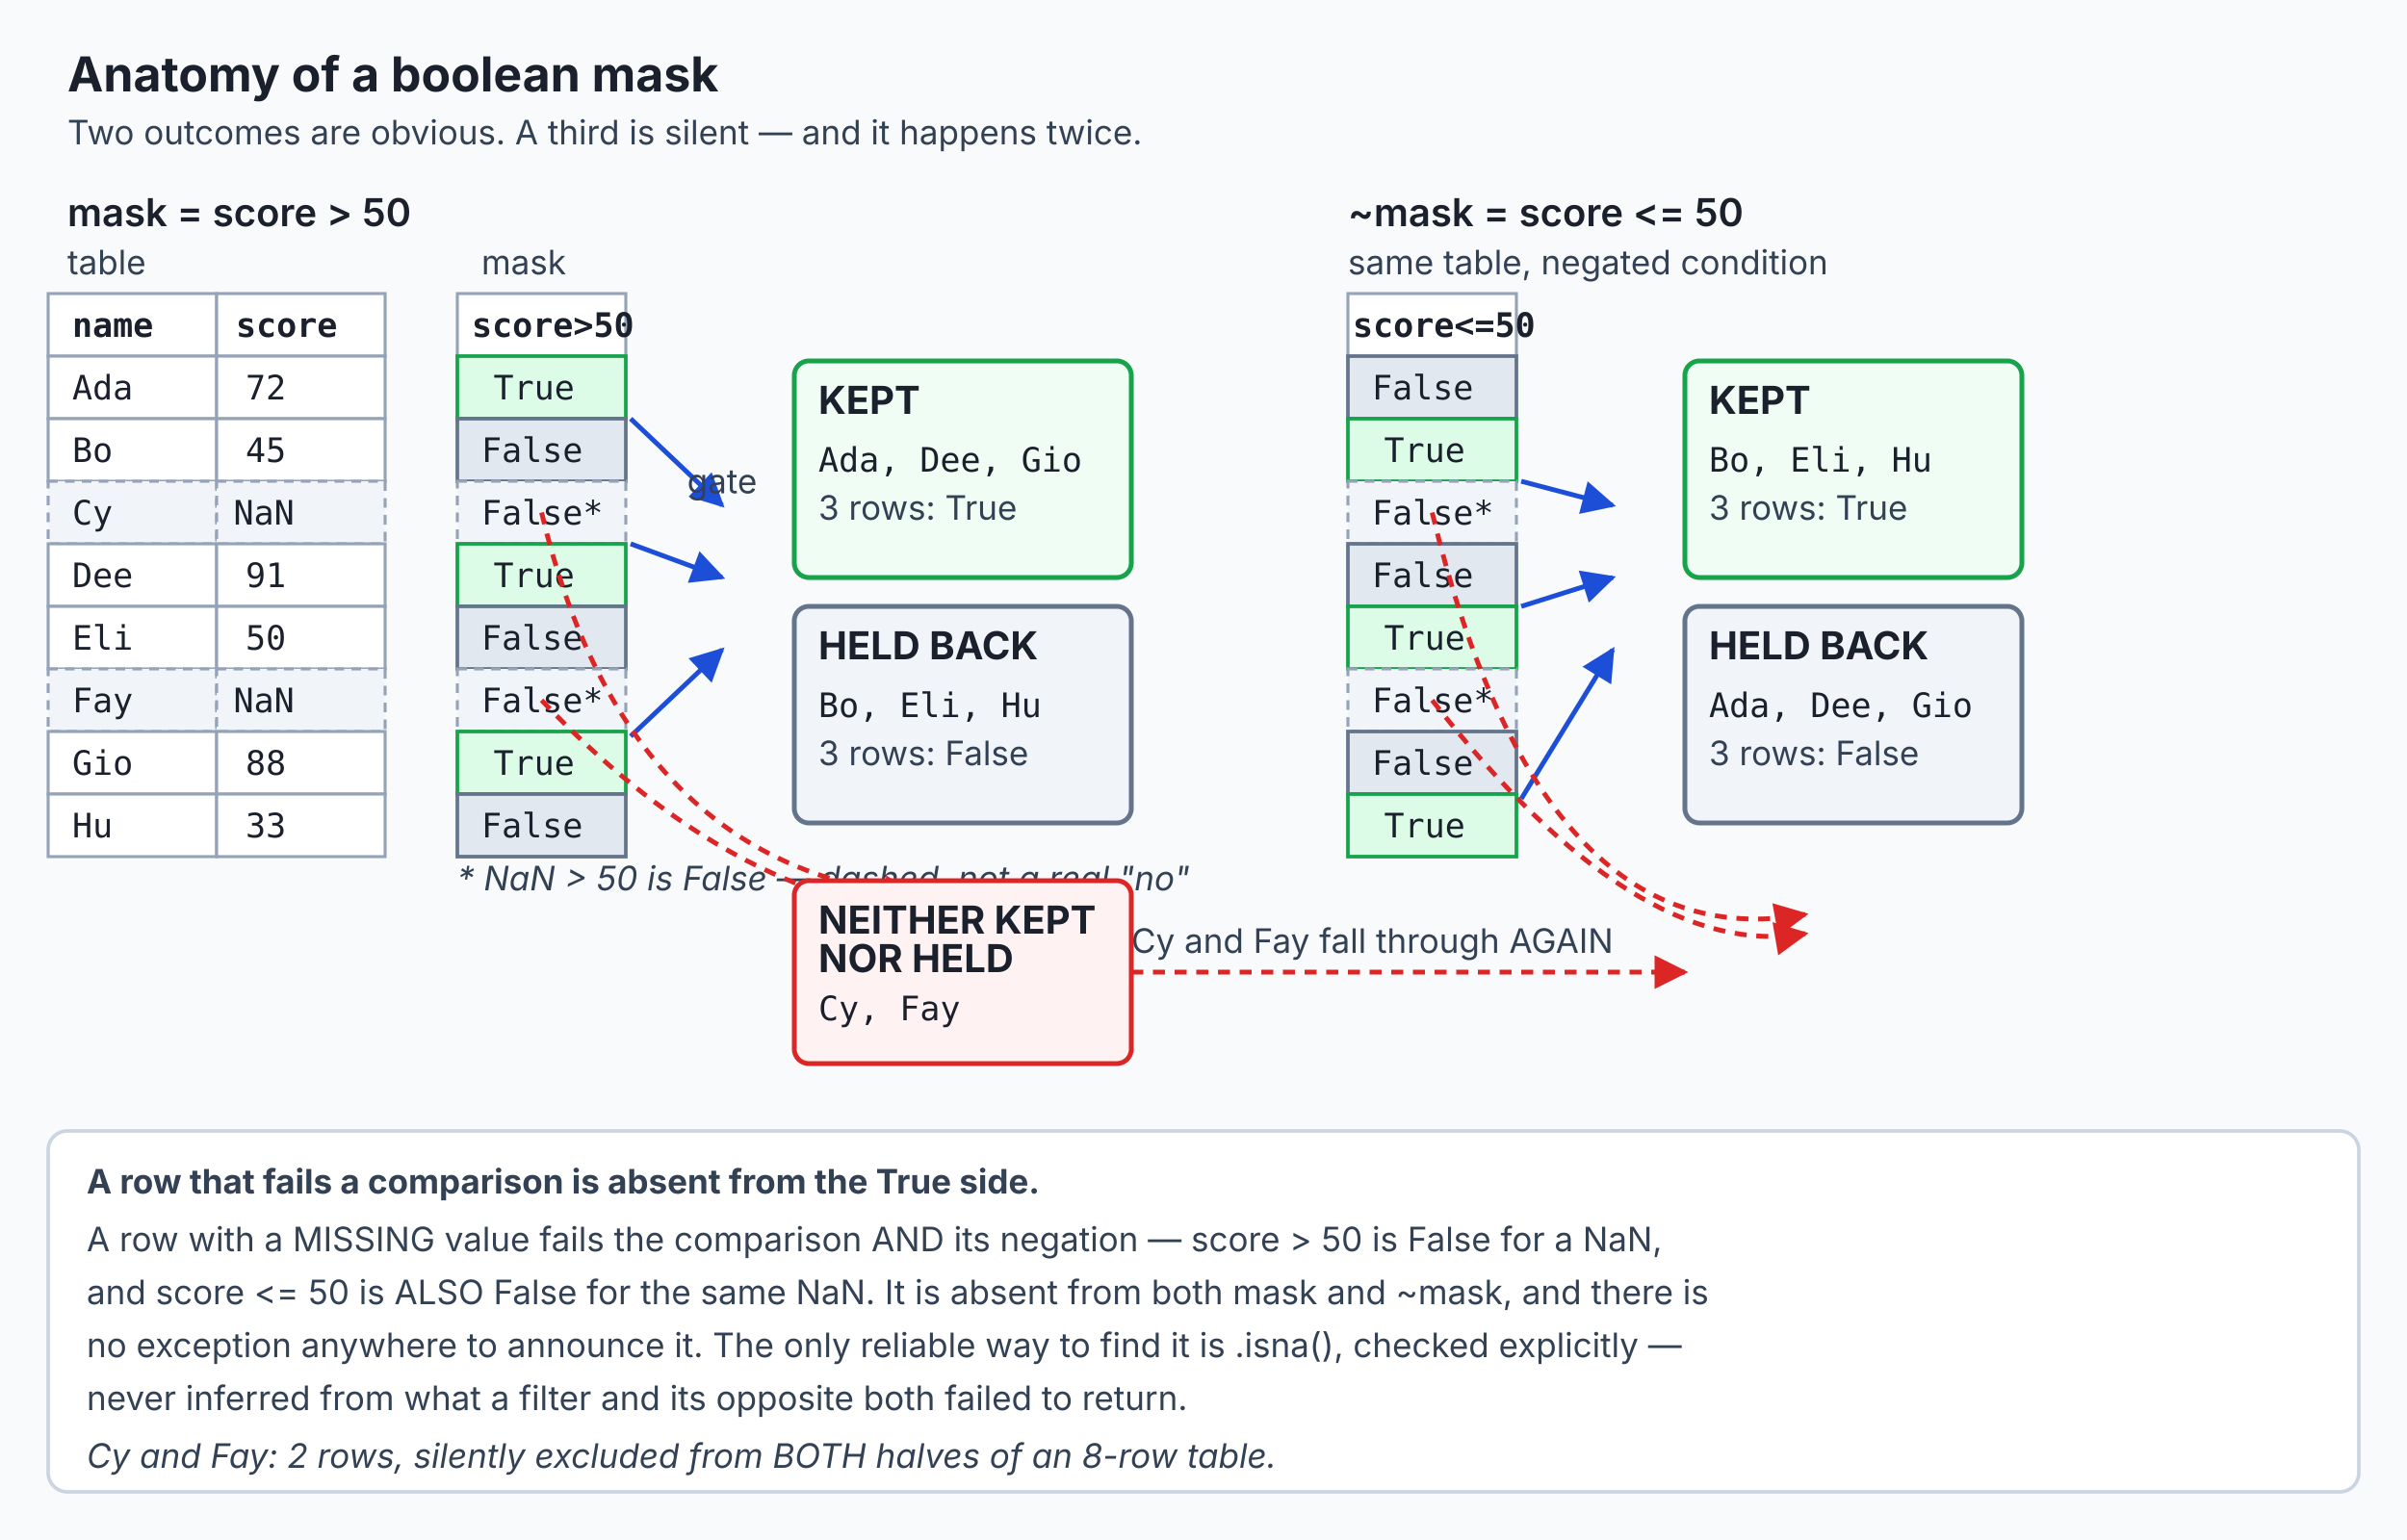
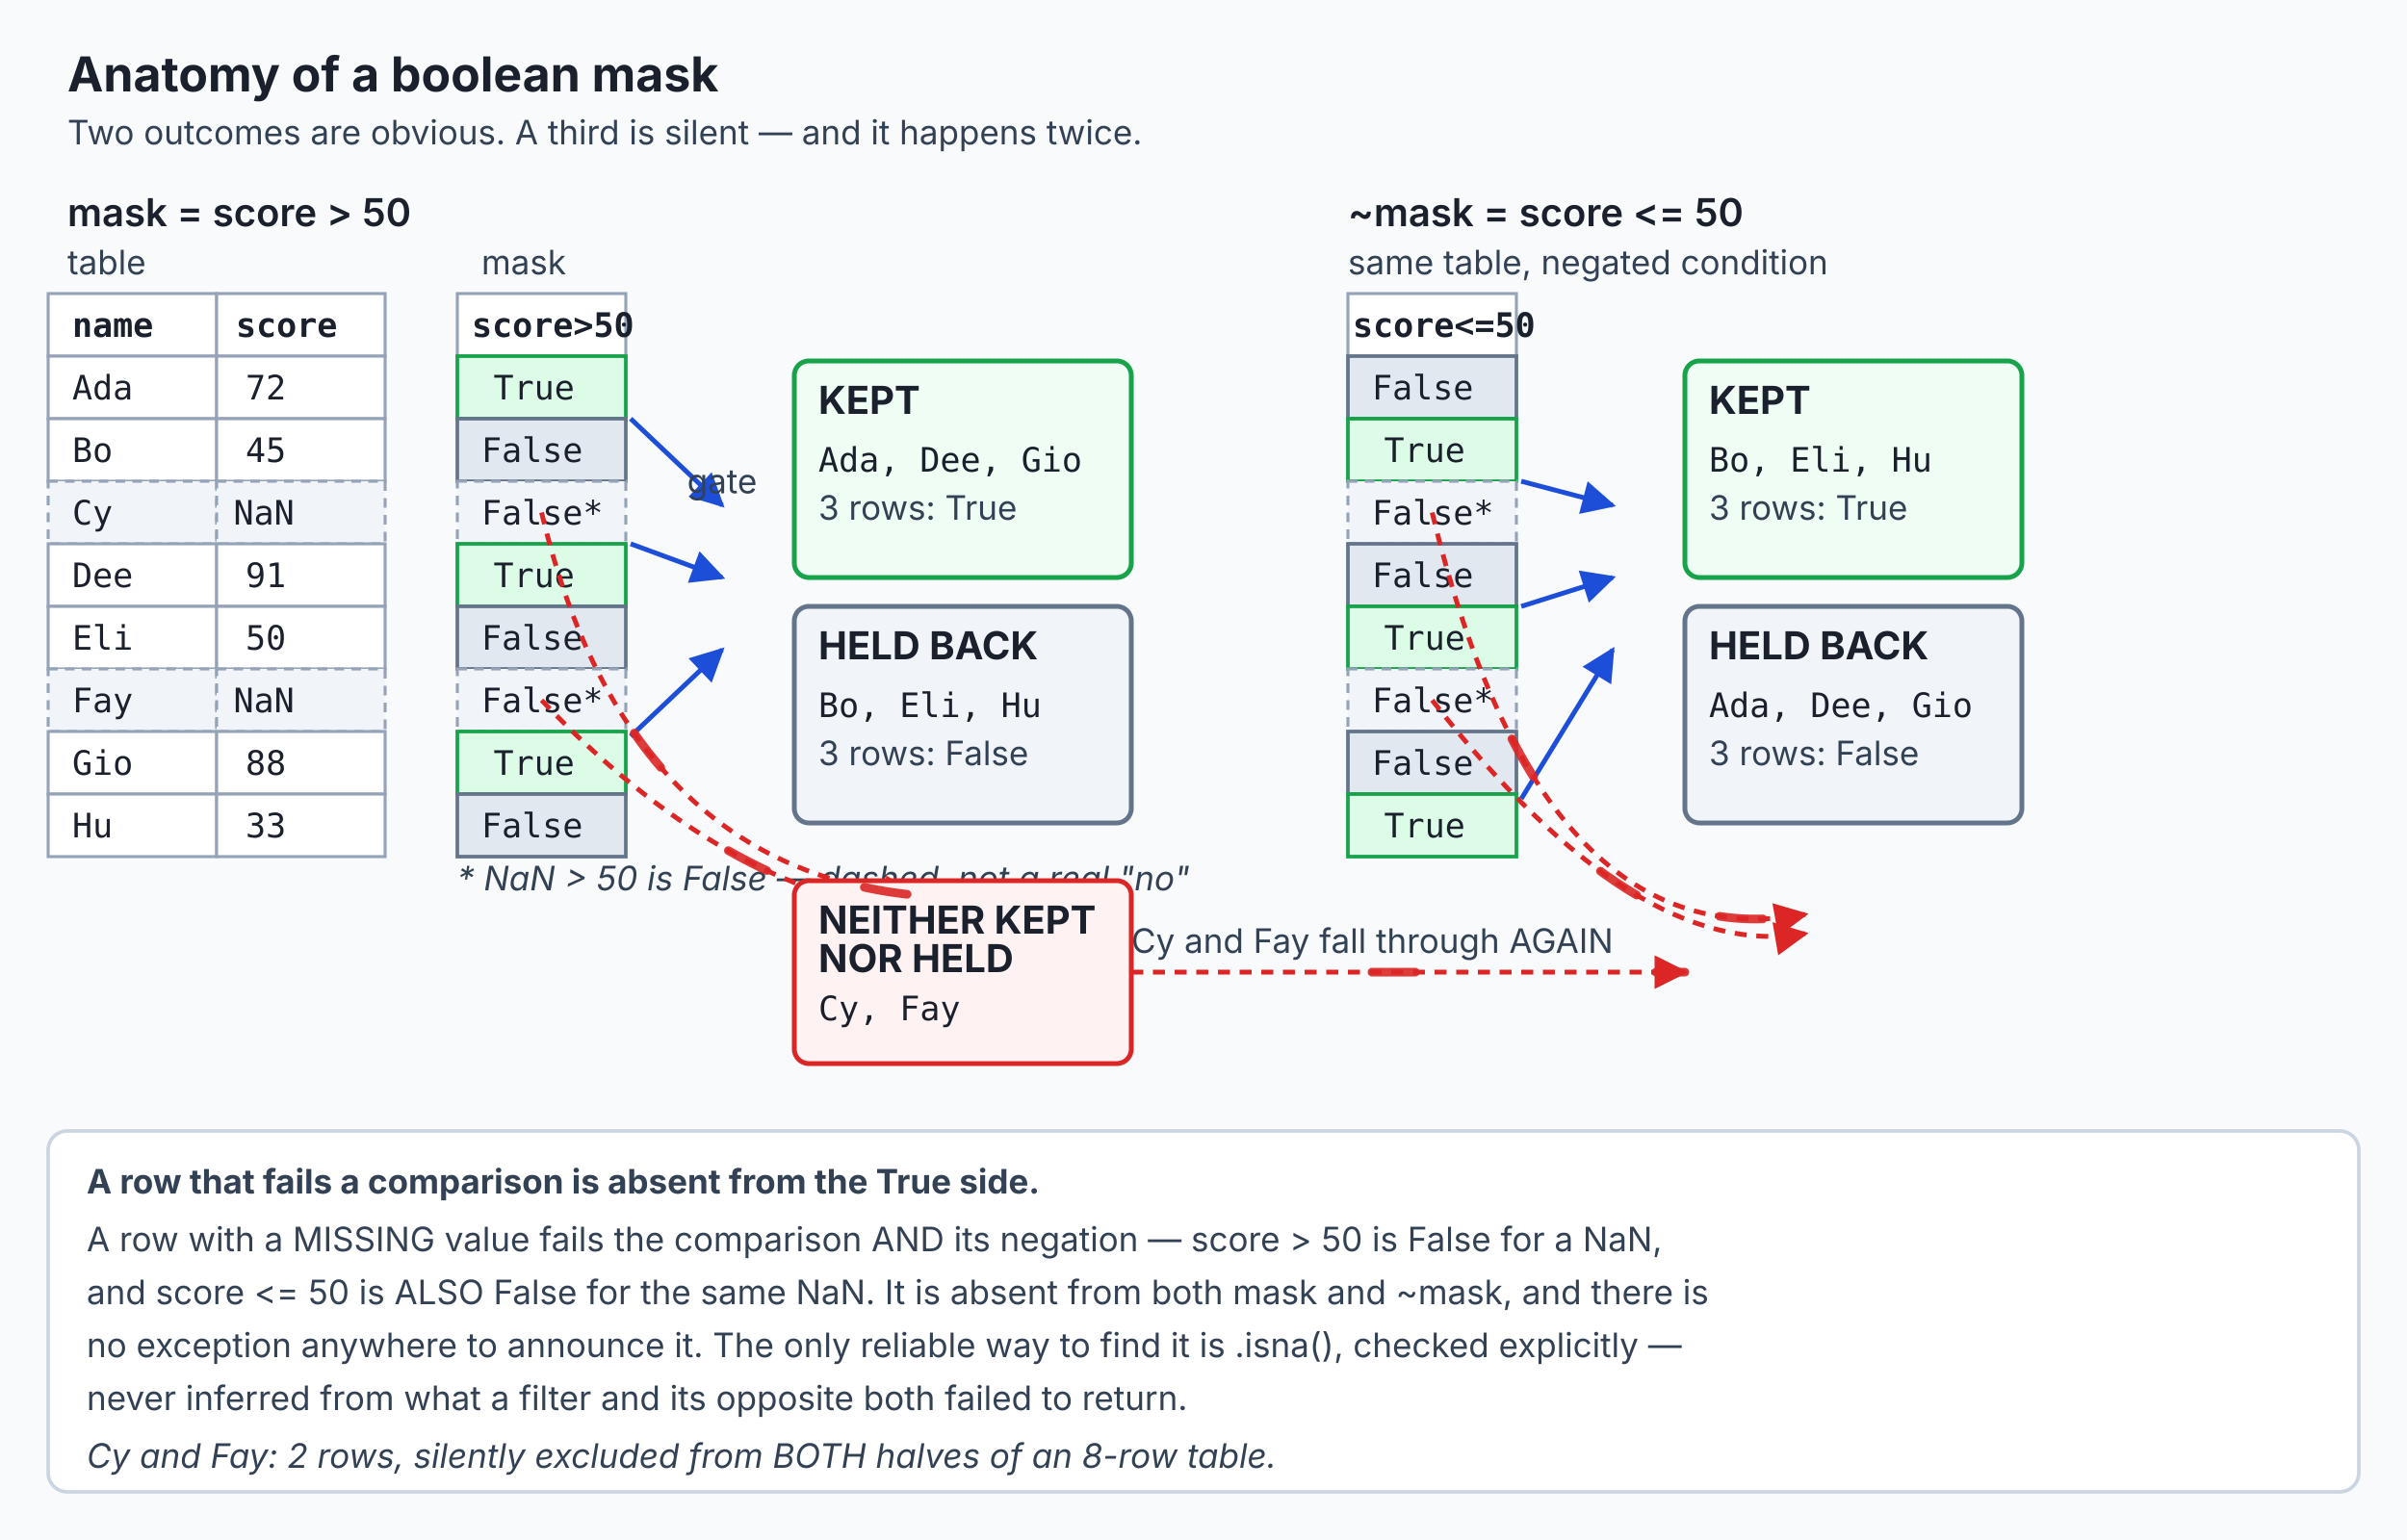
<svg xmlns="http://www.w3.org/2000/svg" viewBox="0 0 1000 640" width="1000" height="640" role="img" aria-labelledby="d122aTitleId d122aDescId">
  <style>
    .d122a-bg     { fill: #f8fafc; }
    .d122a-label  { font-family: system-ui, -apple-system, "Segoe UI", sans-serif; font-size: 16px; fill: #1a202c; }
    .d122a-title  { font-family: system-ui, -apple-system, "Segoe UI", sans-serif; font-size: 20px; font-weight: 700; fill: #1a202c; }
    .d122a-small  { font-family: system-ui, -apple-system, "Segoe UI", sans-serif; font-size: 14px; fill: #334155; }
    .d122a-mono   { font-family: ui-monospace, SFMono-Regular, Menlo, Consolas, monospace; font-size: 14px; fill: #1a202c; }
    .d122a-cap    { font-family: system-ui, -apple-system, "Segoe UI", sans-serif; font-size: 14px; fill: #334155; }

    .d122a-cell        { fill: #ffffff; stroke: #94a3b8; stroke-width: 1.25; }
    .d122a-cell-nan     { fill: #f1f5f9; stroke: #94a3b8; stroke-width: 1.25; stroke-dasharray: 4 3; }
    .d122a-cell-true   { fill: #dcfce7; stroke: #16a34a; stroke-width: 1.5; }
    .d122a-cell-false  { fill: #e2e8f0; stroke: #64748b; stroke-width: 1.5; }
    .d122a-cell-nan-mask { fill: #fee2e2; stroke: #94a3b8; stroke-width: 1.25; stroke-dasharray: 4 3; }

    .d122a-panel-kept   { fill: #f0fdf4; stroke: #16a34a; stroke-width: 2; }
    .d122a-panel-held   { fill: #f1f5f9; stroke: #64748b; stroke-width: 2; }
    .d122a-panel-missing { fill: #fef2f2; stroke: #dc2626; stroke-width: 2; }

    .d122a-arrow { stroke: #1d4ed8; stroke-width: 2; fill: none; marker-end: url(#d122a-arrowhead); }
    .d122a-arrow-drop { stroke: #dc2626; stroke-width: 2; fill: none; stroke-dasharray: 5 4; marker-end: url(#d122a-arrowhead-red); }
  </style>
  <defs>
    <marker id="d122a-arrowhead" viewBox="0 0 10 10" refX="9" refY="5" markerWidth="7" markerHeight="7" orient="auto-start-reverse">
      <path d="M 0 0 L 10 5 L 0 10 z" fill="#1d4ed8" />
    </marker>
    <marker id="d122a-arrowhead-red" viewBox="0 0 10 10" refX="9" refY="5" markerWidth="7" markerHeight="7" orient="auto-start-reverse">
      <path d="M 0 0 L 10 5 L 0 10 z" fill="#dc2626" />
    </marker>
  </defs>
  <rect class="d122a-bg" x="0" y="0" width="1000" height="640" />
  <text class="d122a-title" x="28" y="38">Anatomy of a boolean mask</text>
  <text class="d122a-small" x="28" y="60">Two outcomes are obvious. A third is silent — and it happens twice.</text>
  <text class="d122a-label" x="28" y="94" font-weight="600">mask = score &gt; 50</text>
  <text class="d122a-small" x="28" y="114">table</text>
  <g font-family="system-ui, -apple-system, 'Segoe UI', sans-serif">
    <rect class="d122a-cell" x="20" y="122" width="70" height="26" fill="#e2e8f0" />
    <text class="d122a-mono" x="30" y="140" font-weight="600">name</text>
    <rect class="d122a-cell" x="90" y="122" width="70" height="26" fill="#e2e8f0" />
    <text class="d122a-mono" x="98" y="140" font-weight="600">score</text>
    <rect class="d122a-cell" x="20" y="148" width="70" height="26" />
    <text class="d122a-mono" x="30" y="166">Ada</text>
    <rect class="d122a-cell" x="90" y="148" width="70" height="26" />
    <text class="d122a-mono" x="102" y="166">72</text>
    <rect class="d122a-cell" x="20" y="174" width="70" height="26" />
    <text class="d122a-mono" x="30" y="192">Bo</text>
    <rect class="d122a-cell" x="90" y="174" width="70" height="26" />
    <text class="d122a-mono" x="102" y="192">45</text>
    <rect class="d122a-cell-nan" x="20" y="200" width="70" height="26" />
    <text class="d122a-mono" x="30" y="218">Cy</text>
    <rect class="d122a-cell-nan" x="90" y="200" width="70" height="26" />
    <text class="d122a-mono" x="97" y="218">NaN</text>
    <rect class="d122a-cell" x="20" y="226" width="70" height="26" />
    <text class="d122a-mono" x="30" y="244">Dee</text>
    <rect class="d122a-cell" x="90" y="226" width="70" height="26" />
    <text class="d122a-mono" x="102" y="244">91</text>
    <rect class="d122a-cell" x="20" y="252" width="70" height="26" />
    <text class="d122a-mono" x="30" y="270">Eli</text>
    <rect class="d122a-cell" x="90" y="252" width="70" height="26" />
    <text class="d122a-mono" x="102" y="270">50</text>
    <rect class="d122a-cell-nan" x="20" y="278" width="70" height="26" />
    <text class="d122a-mono" x="30" y="296">Fay</text>
    <rect class="d122a-cell-nan" x="90" y="278" width="70" height="26" />
    <text class="d122a-mono" x="97" y="296">NaN</text>
    <rect class="d122a-cell" x="20" y="304" width="70" height="26" />
    <text class="d122a-mono" x="30" y="322">Gio</text>
    <rect class="d122a-cell" x="90" y="304" width="70" height="26" />
    <text class="d122a-mono" x="102" y="322">88</text>
    <rect class="d122a-cell" x="20" y="330" width="70" height="26" />
    <text class="d122a-mono" x="30" y="348">Hu</text>
    <rect class="d122a-cell" x="90" y="330" width="70" height="26" />
    <text class="d122a-mono" x="102" y="348">33</text>
  </g>
  <text class="d122a-small" x="200" y="114">mask</text>
  <g>
    <rect class="d122a-cell" x="190" y="122" width="70" height="26" fill="#e2e8f0" />
    <text class="d122a-mono" x="196" y="140" font-weight="600">score&gt;50</text>
    <rect class="d122a-cell-true" x="190" y="148" width="70" height="26" />
    <text class="d122a-mono" x="205" y="166">True</text>
    <rect class="d122a-cell-false" x="190" y="174" width="70" height="26" />
    <text class="d122a-mono" x="200" y="192">False</text>
    <rect class="d122a-cell-nan" x="190" y="200" width="70" height="26" />
    <text class="d122a-mono" x="200" y="218">False*</text>
    <rect class="d122a-cell-true" x="190" y="226" width="70" height="26" />
    <text class="d122a-mono" x="205" y="244">True</text>
    <rect class="d122a-cell-false" x="190" y="252" width="70" height="26" />
    <text class="d122a-mono" x="200" y="270">False</text>
    <rect class="d122a-cell-nan" x="190" y="278" width="70" height="26" />
    <text class="d122a-mono" x="200" y="296">False*</text>
    <rect class="d122a-cell-true" x="190" y="304" width="70" height="26" />
    <text class="d122a-mono" x="205" y="322">True</text>
    <rect class="d122a-cell-false" x="190" y="330" width="70" height="26" />
    <text class="d122a-mono" x="200" y="348">False</text>
  </g>
  <text class="d122a-small" x="190" y="370" font-style="italic">* NaN &gt; 50 is False — dashed, not a real "no"</text>
  <path class="d122a-arrow" d="M 262 174 L 300 210" />
  <path class="d122a-arrow" d="M 262 226 L 300 240" />
  <path class="d122a-arrow" d="M 262 306 L 300 270" />
  <text class="d122a-cap" x="300" y="205" text-anchor="middle" font-size="11">gate</text>
  <rect class="d122a-panel-kept" x="330" y="150" width="140" height="90" rx="6" />
  <text class="d122a-label" x="340" y="172" font-weight="700" fill="#166534">KEPT</text>
  <text class="d122a-mono" x="340" y="196">Ada, Dee, Gio</text>
  <text class="d122a-cap" x="340" y="216" font-size="12">3 rows: True</text>
  <rect class="d122a-panel-held" x="330" y="252" width="140" height="90" rx="6" />
  <text class="d122a-label" x="340" y="274" font-weight="700" fill="#334155">HELD BACK</text>
  <text class="d122a-mono" x="340" y="298">Bo, Eli, Hu</text>
  <text class="d122a-cap" x="340" y="318" font-size="12">3 rows: False</text>
  <path class="d122a-arrow-drop" d="M 225 213 Q 260 360 380 372" />
  <path class="d122a-arrow-drop" d="M 225 291 Q 300 370 380 380" />
  <rect class="d122a-panel-missing" x="330" y="366" width="140" height="76" rx="6" />
  <text class="d122a-label" x="340" y="388" font-weight="700" fill="#991b1b" font-size="13">NEITHER KEPT</text>
  <text class="d122a-label" x="340" y="404" font-weight="700" fill="#991b1b" font-size="13">NOR HELD</text>
  <text class="d122a-mono" x="340" y="424" font-size="13">Cy, Fay</text>
  <text class="d122a-label" x="560" y="94" font-weight="600">~mask = score &lt;= 50</text>
  <text class="d122a-small" x="560" y="114">same table, negated condition</text>
  <g>
    <rect class="d122a-cell" x="560" y="122" width="70" height="26" fill="#e2e8f0" />
    <text class="d122a-mono" x="562" y="140" font-weight="600">score&lt;=50</text>
    <rect class="d122a-cell-false" x="560" y="148" width="70" height="26" />
    <text class="d122a-mono" x="570" y="166">False</text>
    <rect class="d122a-cell-true" x="560" y="174" width="70" height="26" />
    <text class="d122a-mono" x="575" y="192">True</text>
    <rect class="d122a-cell-nan" x="560" y="200" width="70" height="26" />
    <text class="d122a-mono" x="570" y="218">False*</text>
    <rect class="d122a-cell-false" x="560" y="226" width="70" height="26" />
    <text class="d122a-mono" x="570" y="244">False</text>
    <rect class="d122a-cell-true" x="560" y="252" width="70" height="26" />
    <text class="d122a-mono" x="575" y="270">True</text>
    <rect class="d122a-cell-nan" x="560" y="278" width="70" height="26" />
    <text class="d122a-mono" x="570" y="296">False*</text>
    <rect class="d122a-cell-false" x="560" y="304" width="70" height="26" />
    <text class="d122a-mono" x="570" y="322">False</text>
    <rect class="d122a-cell-true" x="560" y="330" width="70" height="26" />
    <text class="d122a-mono" x="575" y="348">True</text>
  </g>
  <path class="d122a-arrow" d="M 632 200 L 670 210" />
  <path class="d122a-arrow" d="M 632 252 L 670 240" />
  <path class="d122a-arrow" d="M 632 332 L 670 270" />
  <rect class="d122a-panel-kept" x="700" y="150" width="140" height="90" rx="6" />
  <text class="d122a-label" x="710" y="172" font-weight="700" fill="#166534">KEPT</text>
  <text class="d122a-mono" x="710" y="196">Bo, Eli, Hu</text>
  <text class="d122a-cap" x="710" y="216" font-size="12">3 rows: True</text>
  <rect class="d122a-panel-held" x="700" y="252" width="140" height="90" rx="6" />
  <text class="d122a-label" x="710" y="274" font-weight="700" fill="#334155">HELD BACK</text>
  <text class="d122a-mono" x="710" y="298">Ada, Dee, Gio</text>
  <text class="d122a-cap" x="710" y="318" font-size="12">3 rows: False</text>
  <path class="d122a-arrow-drop" d="M 595 213 Q 640 400 750 380" />
  <path class="d122a-arrow-drop" d="M 595 291 Q 680 400 750 388" />
  <path class="d122a-arrow-drop" d="M 470 404 L 700 404" />
  <text class="d122a-cap" x="470" y="396" font-size="11" fill="#991b1b">Cy and Fay fall through AGAIN</text>
  <rect x="20" y="470" width="960" height="150" rx="8" fill="#ffffff" stroke="#cbd5e1" stroke-width="1.5" />
  <text class="d122a-cap" x="36" y="496" font-weight="700" fill="#1a202c" font-size="15">A row that fails a comparison is absent from the True side.</text>
  <text class="d122a-cap" x="36" y="520">A row with a MISSING value fails the comparison AND its negation — score &gt; 50 is False for a NaN,</text>
  <text class="d122a-cap" x="36" y="542">and score &lt;= 50 is ALSO False for the same NaN. It is absent from both mask and ~mask, and there is</text>
  <text class="d122a-cap" x="36" y="564">no exception anywhere to announce it. The only reliable way to find it is .isna(), checked explicitly —</text>
  <text class="d122a-cap" x="36" y="586">never inferred from what a filter and its opposite both failed to return.</text>
  <text class="d122a-cap" x="36" y="610" font-style="italic">Cy and Fay: 2 rows, silently excluded from BOTH halves of an 8-row table.</text>
+   <style>
+     /* Travelling highlights on arrows that are already drawn. Added by
+        scripts/animate-diagrams.mjs; no original element was modified, so
+        removing this block restores the diagram exactly.
+ 
+        reduce-ok: .dx-flow is a highlight sliding along an arrow the reader can
+        already see, complete with its head and its direction. With the motion
+        off there is no second arrow to miss — only the moving glint is gone. */
+     @keyframes dxflow{from{stroke-dashoffset:18}to{stroke-dashoffset:-100}}
+     @keyframes dxflowr{from{stroke-dashoffset:-100}to{stroke-dashoffset:18}}
+     .dx-flow{animation:dxflow 3.6s cubic-bezier(.5,0,.5,1) infinite;opacity:.9}
+     /* An arrow whose head is at the START of the drawn path flows the other
+        way. Running the dash backwards is exact and geometry-free; reversing a
+        curve's control points by hand is neither. */
+     .dx-rev{animation-name:dxflowr}
+     .dx-f0{animation-delay:0.00s}.dx-f1{animation-delay:0.28s}.dx-f2{animation-delay:0.55s}.dx-f3{animation-delay:0.83s}.dx-f4{animation-delay:1.11s}.dx-f5{animation-delay:1.38s}.dx-f6{animation-delay:1.66s}.dx-f7{animation-delay:1.94s}.dx-f8{animation-delay:2.22s}.dx-f9{animation-delay:2.49s}.dx-f10{animation-delay:2.77s}
+     @media (prefers-reduced-motion:reduce){
+       .dx-flow{animation:none;opacity:0}
+       .dx-rev{animation:none}
+     }
+   </style>
+   <g aria-hidden="true">
+     <path class="dx-flow dx-f0" d="M 262 174 L 300 210" stroke="#1d4ed8" stroke-width="3.6" fill="none" stroke-linecap="round" pathLength="100" stroke-dasharray="18 100" stroke-dashoffset="18" />
+     <path class="dx-flow dx-f1" d="M 225 213 Q 260 360 380 372" stroke="#dc2626" stroke-width="3.6" fill="none" stroke-linecap="round" pathLength="100" stroke-dasharray="18 100" stroke-dashoffset="18" />
+     <path class="dx-flow dx-f2" d="M 595 213 Q 640 400 750 380" stroke="#dc2626" stroke-width="3.6" fill="none" stroke-linecap="round" pathLength="100" stroke-dasharray="18 100" stroke-dashoffset="18" />
+     <path class="dx-flow dx-f3" d="M 632 200 L 670 210" stroke="#1d4ed8" stroke-width="3.6" fill="none" stroke-linecap="round" pathLength="100" stroke-dasharray="18 100" stroke-dashoffset="18" />
+     <path class="dx-flow dx-f4" d="M 262 226 L 300 240" stroke="#1d4ed8" stroke-width="3.6" fill="none" stroke-linecap="round" pathLength="100" stroke-dasharray="18 100" stroke-dashoffset="18" />
+     <path class="dx-flow dx-f5" d="M 632 252 L 670 240" stroke="#1d4ed8" stroke-width="3.6" fill="none" stroke-linecap="round" pathLength="100" stroke-dasharray="18 100" stroke-dashoffset="18" />
+     <path class="dx-flow dx-f6" d="M 225 291 Q 300 370 380 380" stroke="#dc2626" stroke-width="3.6" fill="none" stroke-linecap="round" pathLength="100" stroke-dasharray="18 100" stroke-dashoffset="18" />
+     <path class="dx-flow dx-f7" d="M 595 291 Q 680 400 750 388" stroke="#dc2626" stroke-width="3.6" fill="none" stroke-linecap="round" pathLength="100" stroke-dasharray="18 100" stroke-dashoffset="18" />
+     <path class="dx-flow dx-f8" d="M 262 306 L 300 270" stroke="#1d4ed8" stroke-width="3.6" fill="none" stroke-linecap="round" pathLength="100" stroke-dasharray="18 100" stroke-dashoffset="18" />
+     <path class="dx-flow dx-f9" d="M 632 332 L 670 270" stroke="#1d4ed8" stroke-width="3.6" fill="none" stroke-linecap="round" pathLength="100" stroke-dasharray="18 100" stroke-dashoffset="18" />
+     <path class="dx-flow dx-f10" d="M 470 404 L 700 404" stroke="#dc2626" stroke-width="3.6" fill="none" stroke-linecap="round" pathLength="100" stroke-dasharray="18 100" stroke-dashoffset="18" />
+   </g>
</svg>
